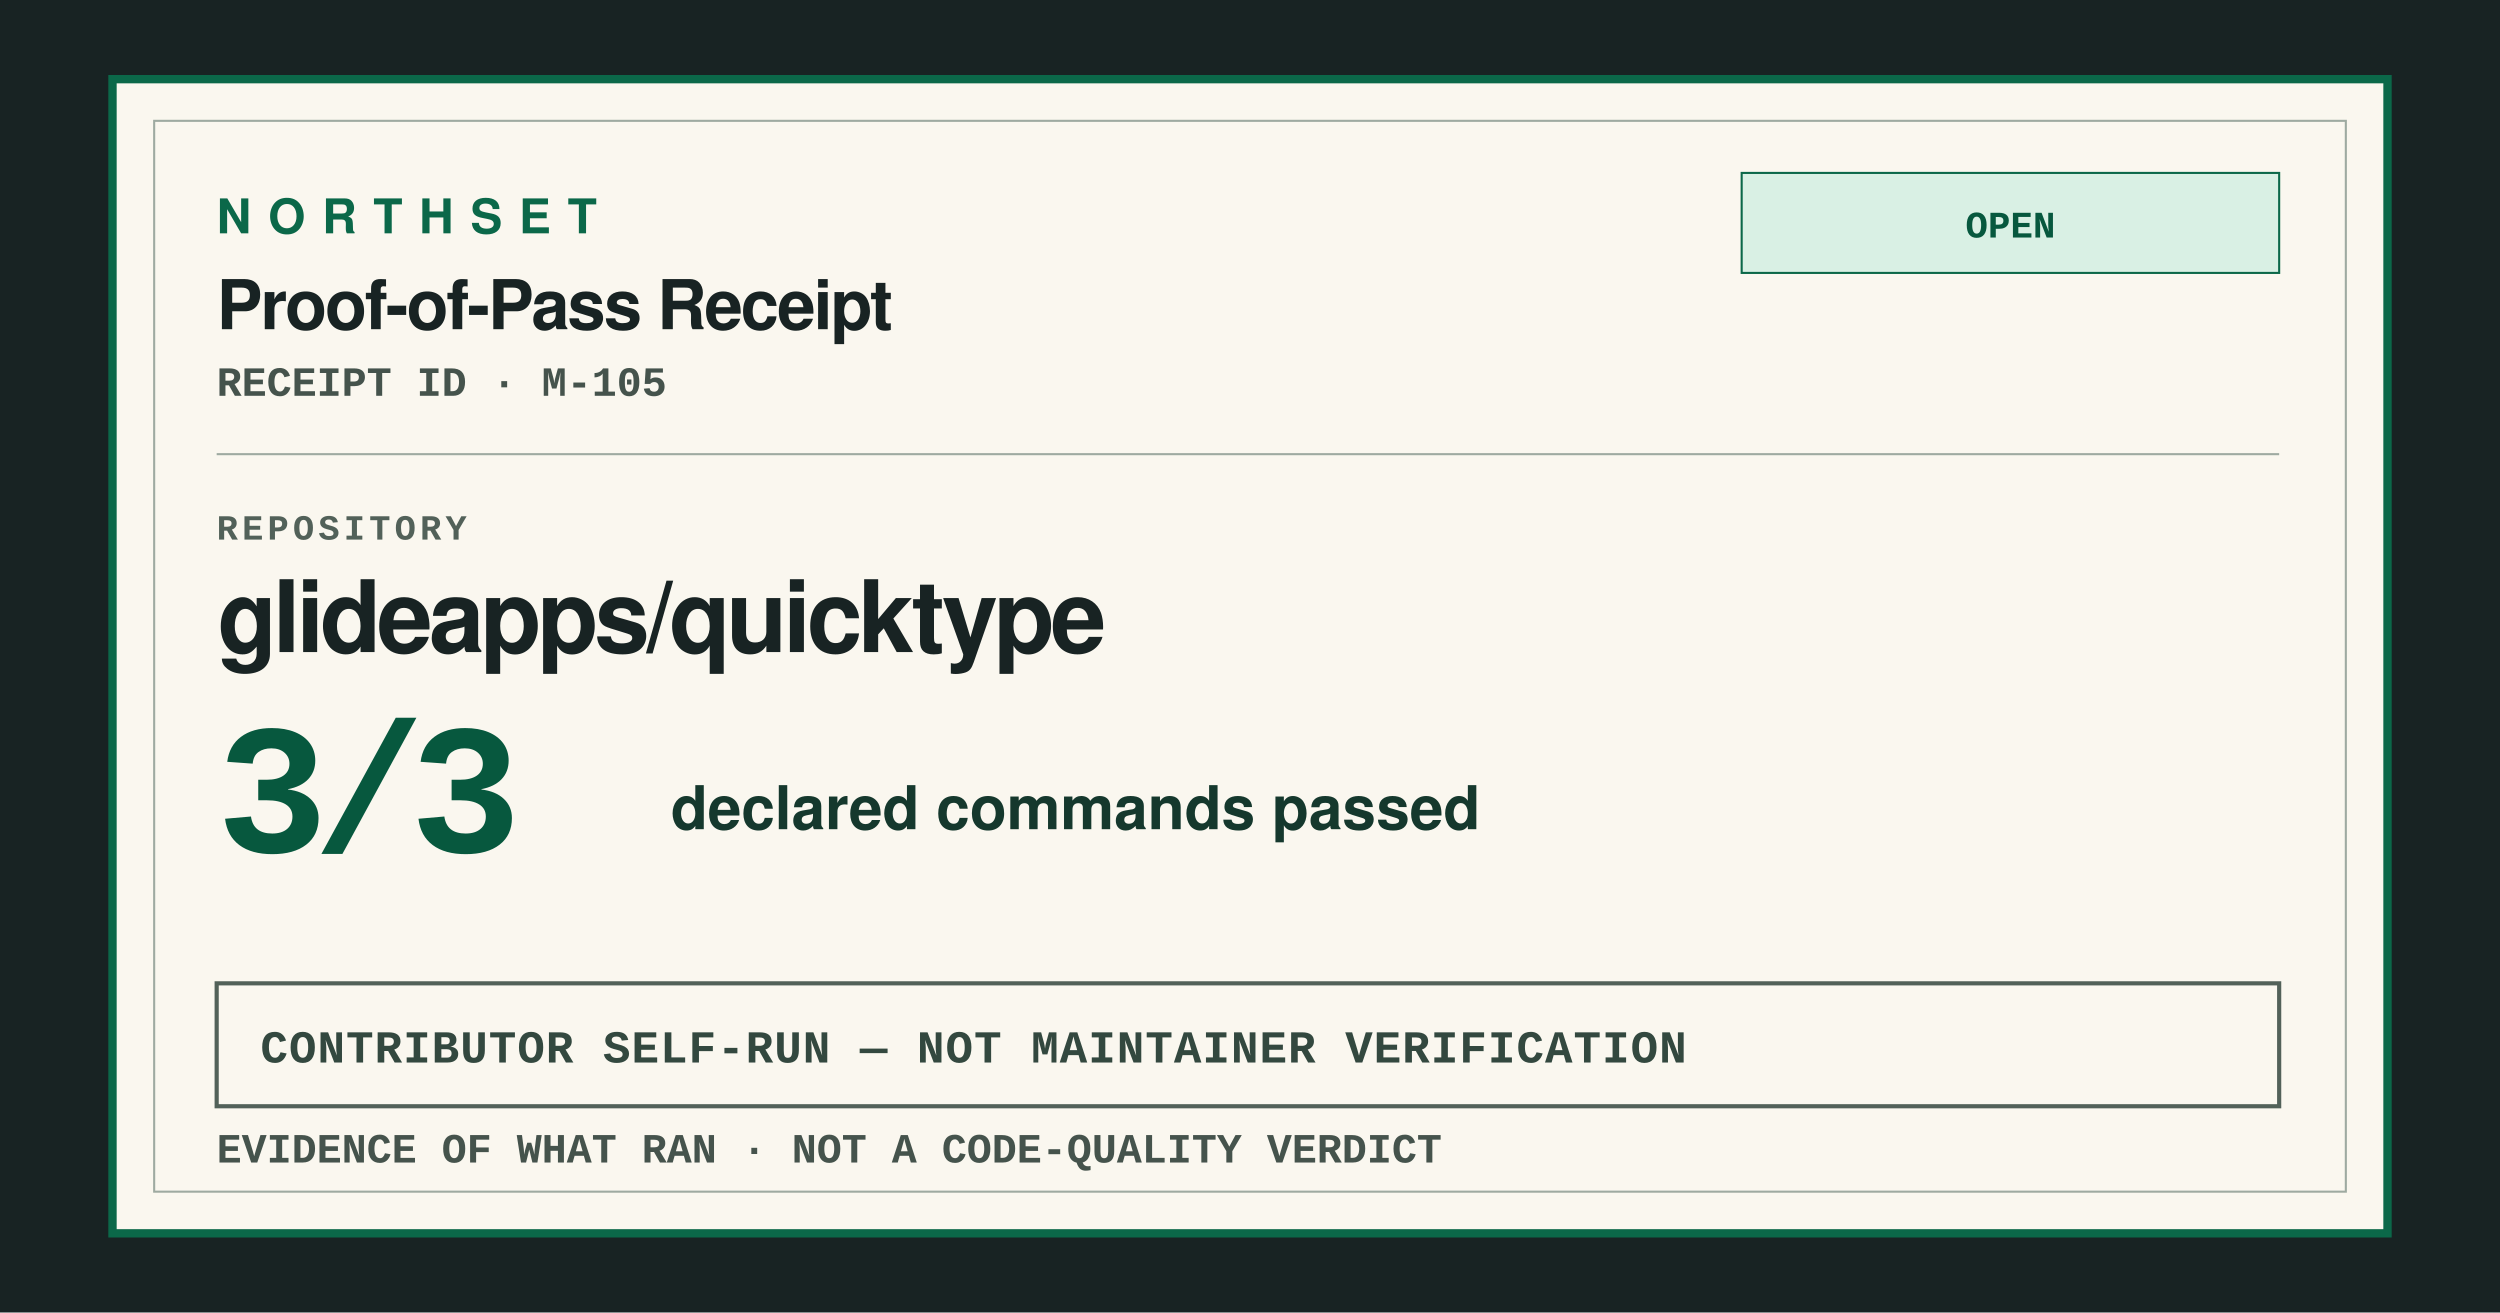
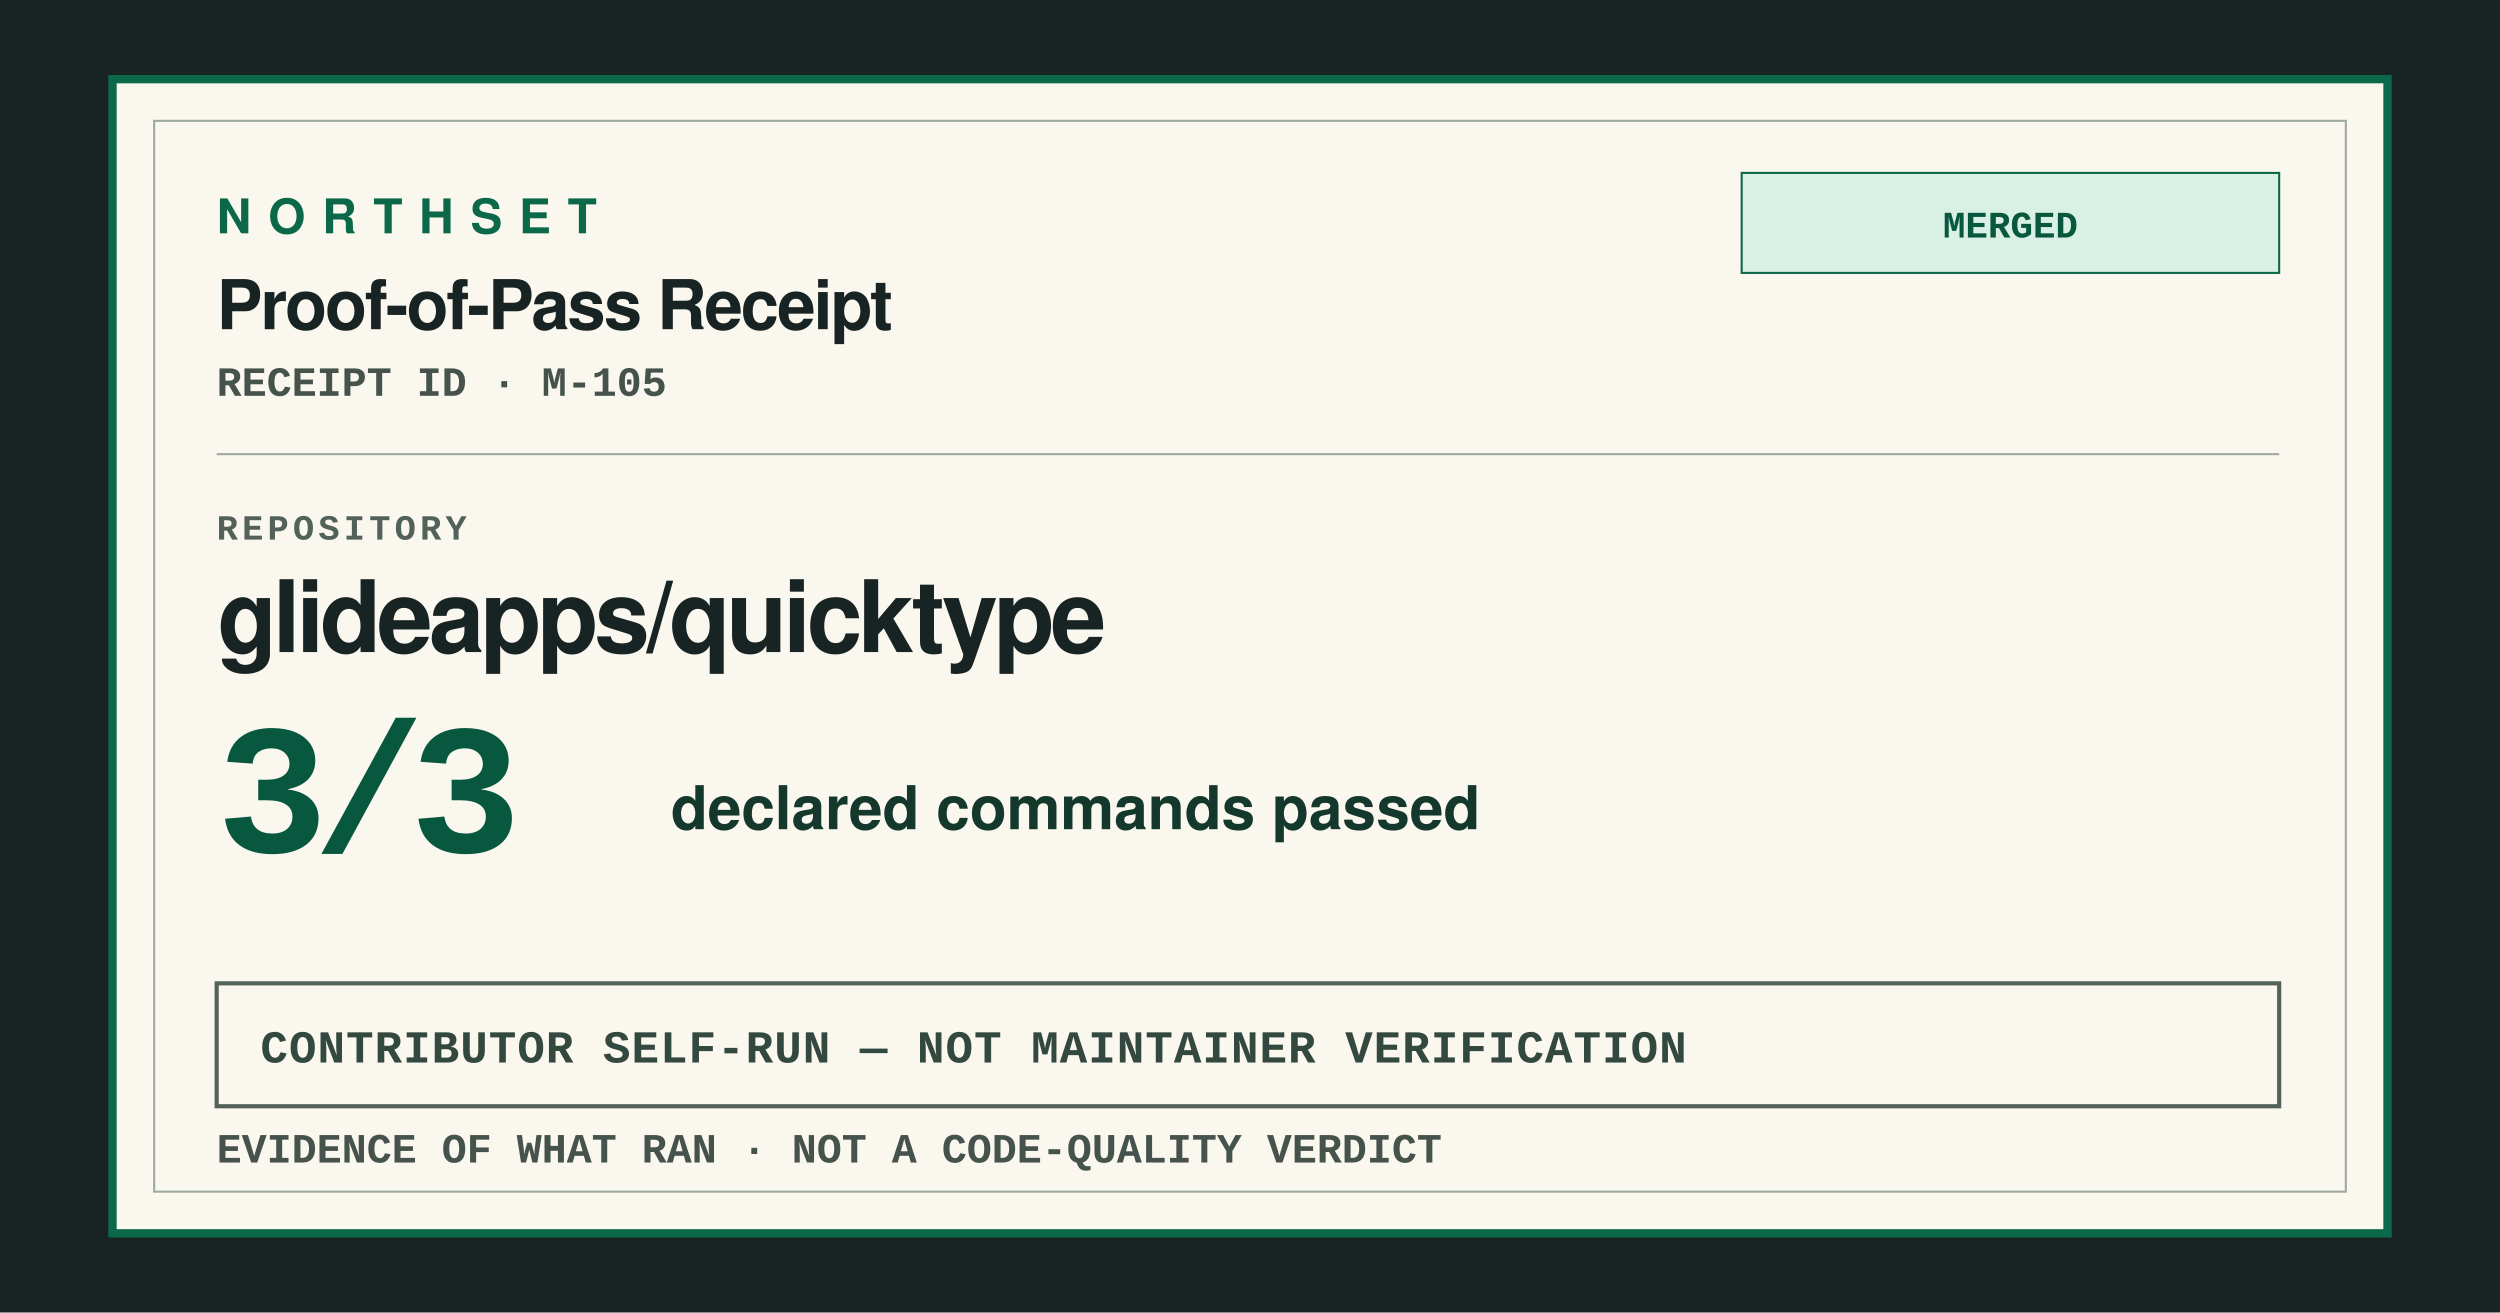
<svg xmlns="http://www.w3.org/2000/svg" width="1200" height="630" viewBox="0 0 1200 630" role="img" aria-labelledby="og-title og-description">
  <style>
    text { font-family:-apple-system,BlinkMacSystemFont,"Segoe UI",Helvetica,Arial,sans-serif; fill:#182323; }
    .mono { font-family:ui-monospace,SFMono-Regular,Menlo,Consolas,"Liberation Mono",monospace; }
    .brand { font-size:23px; font-weight:800; letter-spacing:8px; fill:#0b6849; }
    .receipt-label { font-size:33px; font-weight:760; letter-spacing:-1px; }
    .receipt-id { font-size:20px; font-weight:700; fill:#45534c; }
    .kicker { font-size:17px; font-weight:800; letter-spacing:2px; fill:#526159; }
    .repository { font-size:48px; font-weight:800; letter-spacing:-2px; }
    .score { font-size:89px; font-weight:850; letter-spacing:-7px; fill:#07583e; }
    .verdict { font-size:29px; font-weight:780; fill:#15382d; }
    .class-stamp { font-family:ui-monospace,SFMono-Regular,Menlo,Consolas,"Liberation Mono",monospace; font-weight:800; letter-spacing:.5px; fill:#33483f; }
    .chip { font-family:ui-monospace,SFMono-Regular,Menlo,Consolas,"Liberation Mono",monospace; font-size:18px; font-weight:850; fill:#07583e; }
  </style>
  <rect width="1200" height="630" fill="#182323" />
  <rect x="54" y="38" width="1092" height="554" fill="#faf7ef" stroke="#0b6849" stroke-width="4" />
  <rect x="74" y="58" width="1052" height="514" fill="none" stroke="#9eaaa1" />
  <text x="104" y="112" class="brand">NORTHSET</text>
  <text x="104" y="158" class="receipt-label">Proof-of-Pass Receipt</text>
  <text x="104" y="190" class="receipt-id mono">RECEIPT ID · M-105</text>
  <rect x="836" y="83" width="258" height="48" fill="#d9f0e4" stroke="#0b6849" />
-   <text x="965" y="114" text-anchor="middle" class="chip">OPEN</text>
+   <text x="965" y="114" text-anchor="middle" class="chip">MERGED</text>
  <line x1="104" y1="218" x2="1094" y2="218" stroke="#9eaaa1" />
  <text x="104" y="259" class="kicker mono">REPOSITORY</text>
  <text x="104" y="313" class="repository">glideapps/quicktype</text>
  <text x="104" y="409" class="score mono">3/3</text>
  <text x="322" y="398" class="verdict">declared commands passed</text>
  <rect x="104" y="472" width="990" height="59" fill="none" stroke="#526159" stroke-width="2" />
  <text x="125" y="510" class="class-stamp" font-size="22px">CONTRIBUTOR SELF-RUN — NOT MAINTAINER VERIFICATION</text>
  <text x="104" y="558" class="receipt-id mono">EVIDENCE OF WHAT RAN · NOT A CODE-QUALITY VERDICT</text>
</svg>
